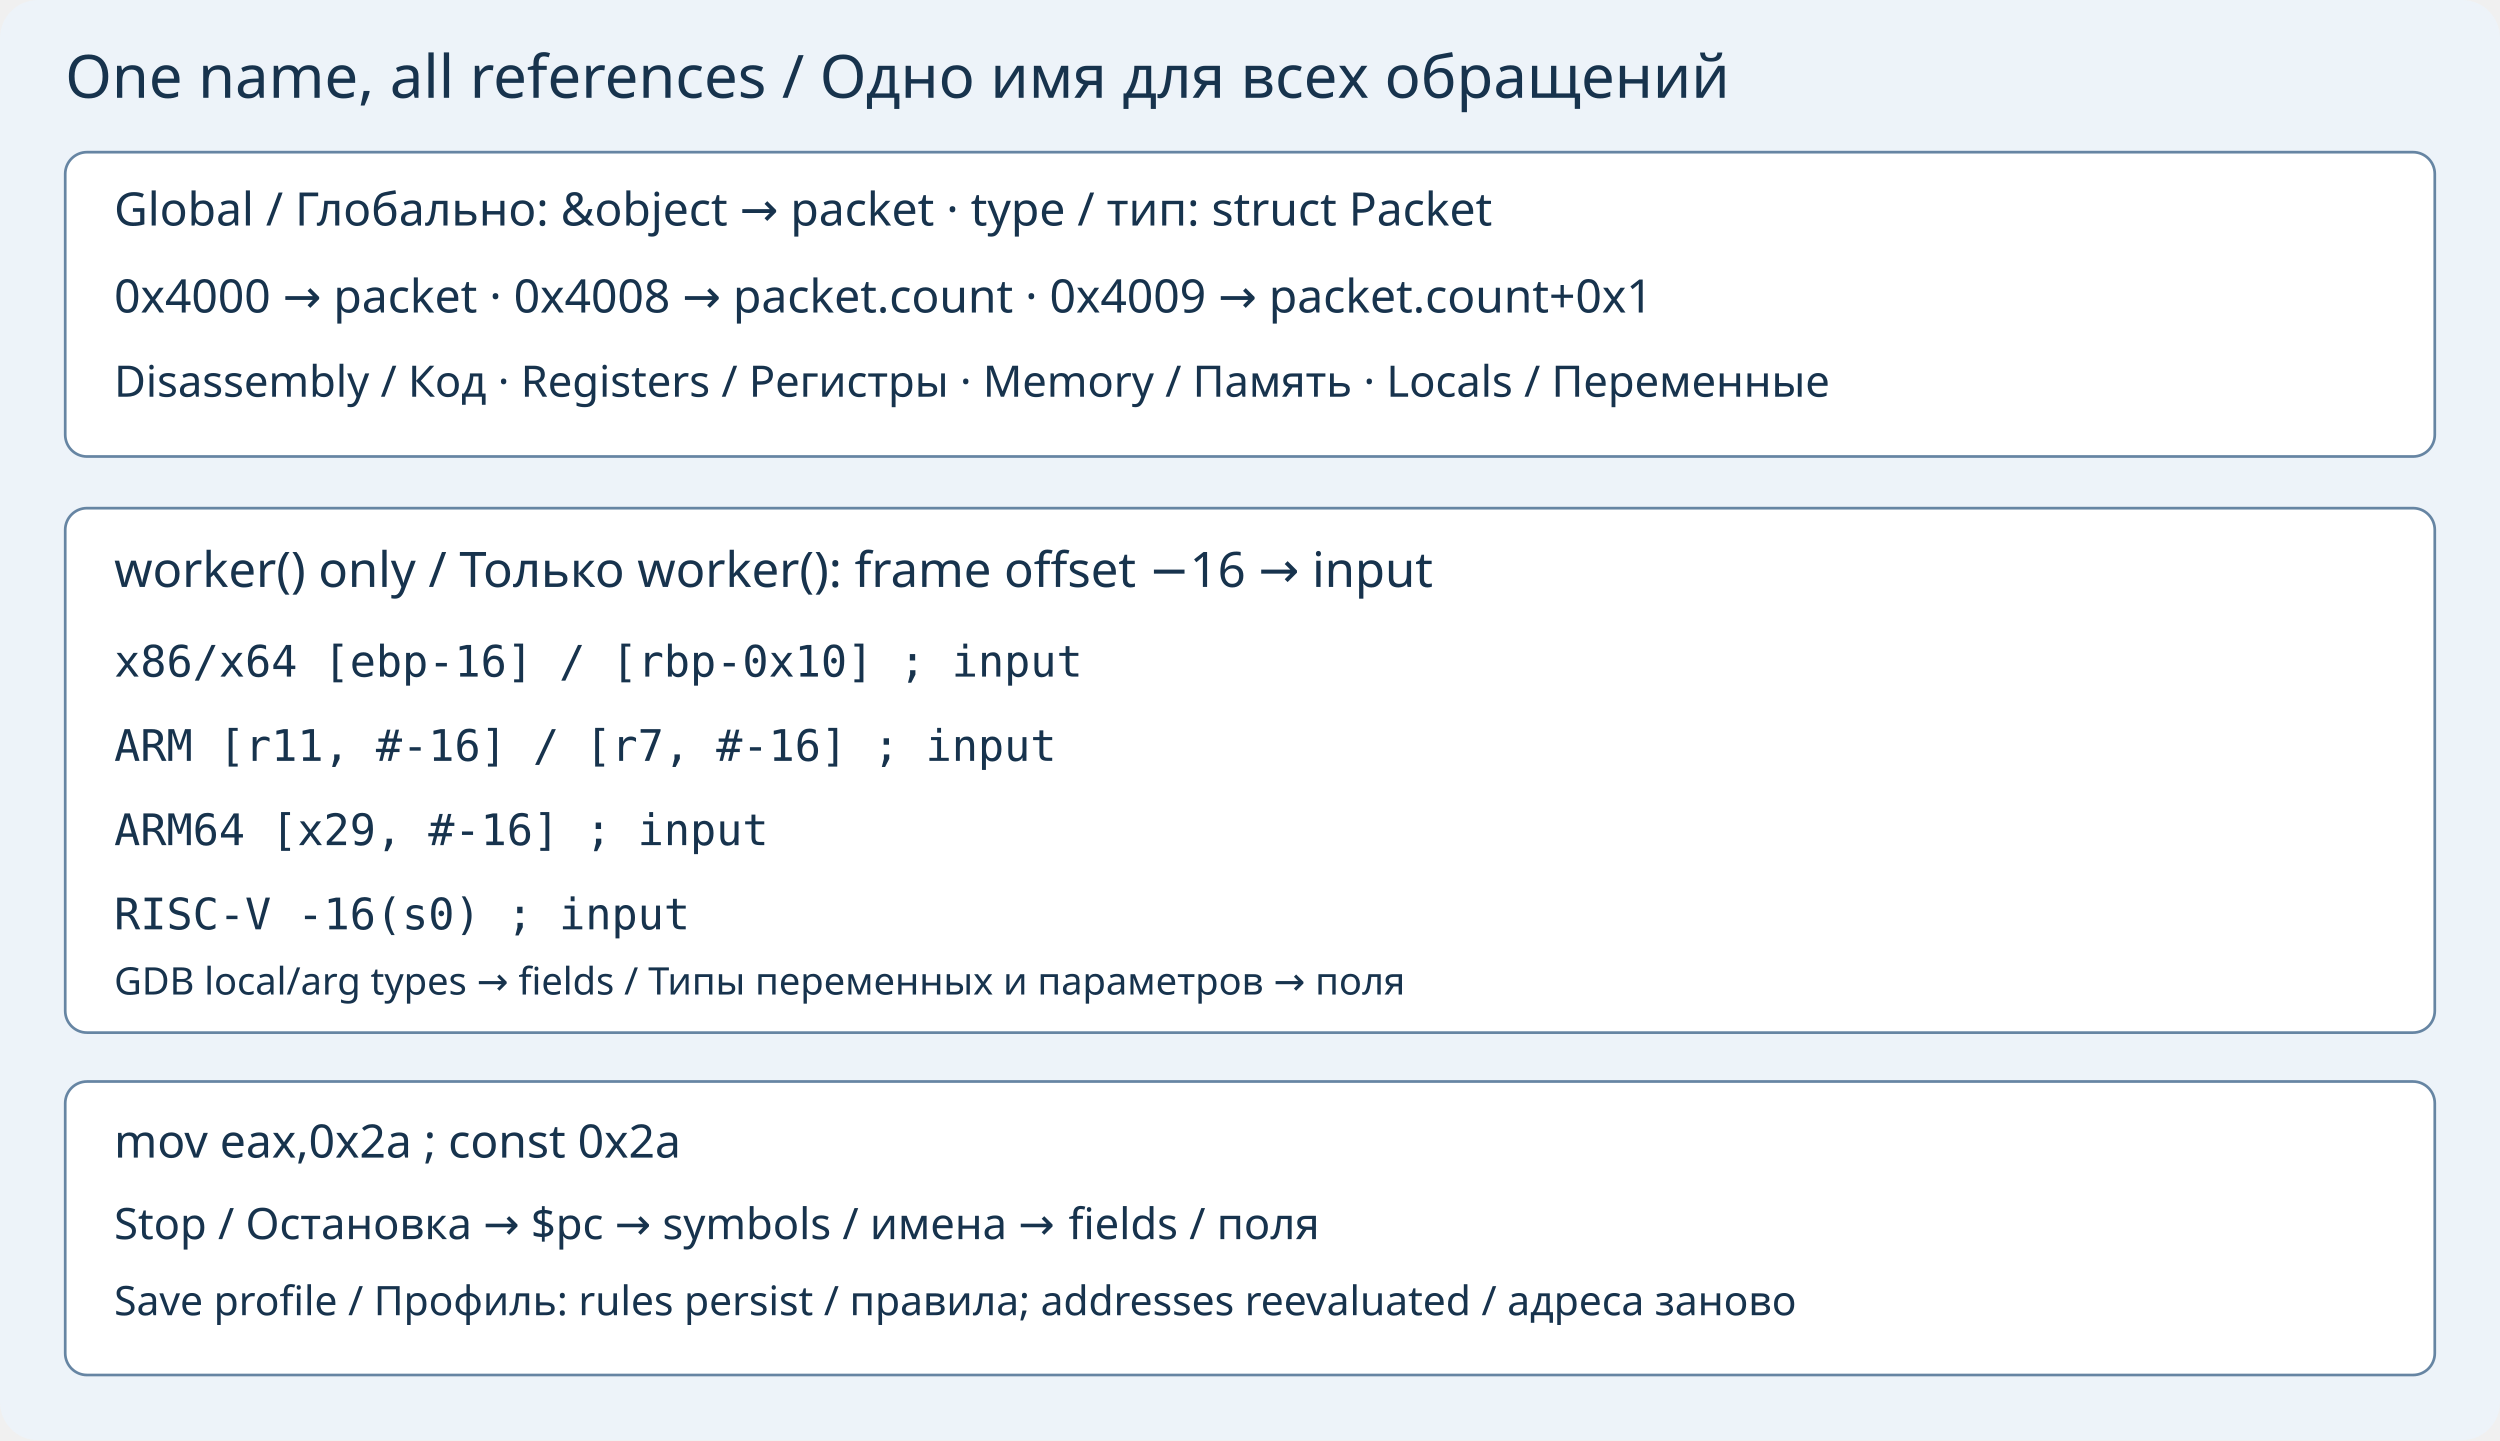
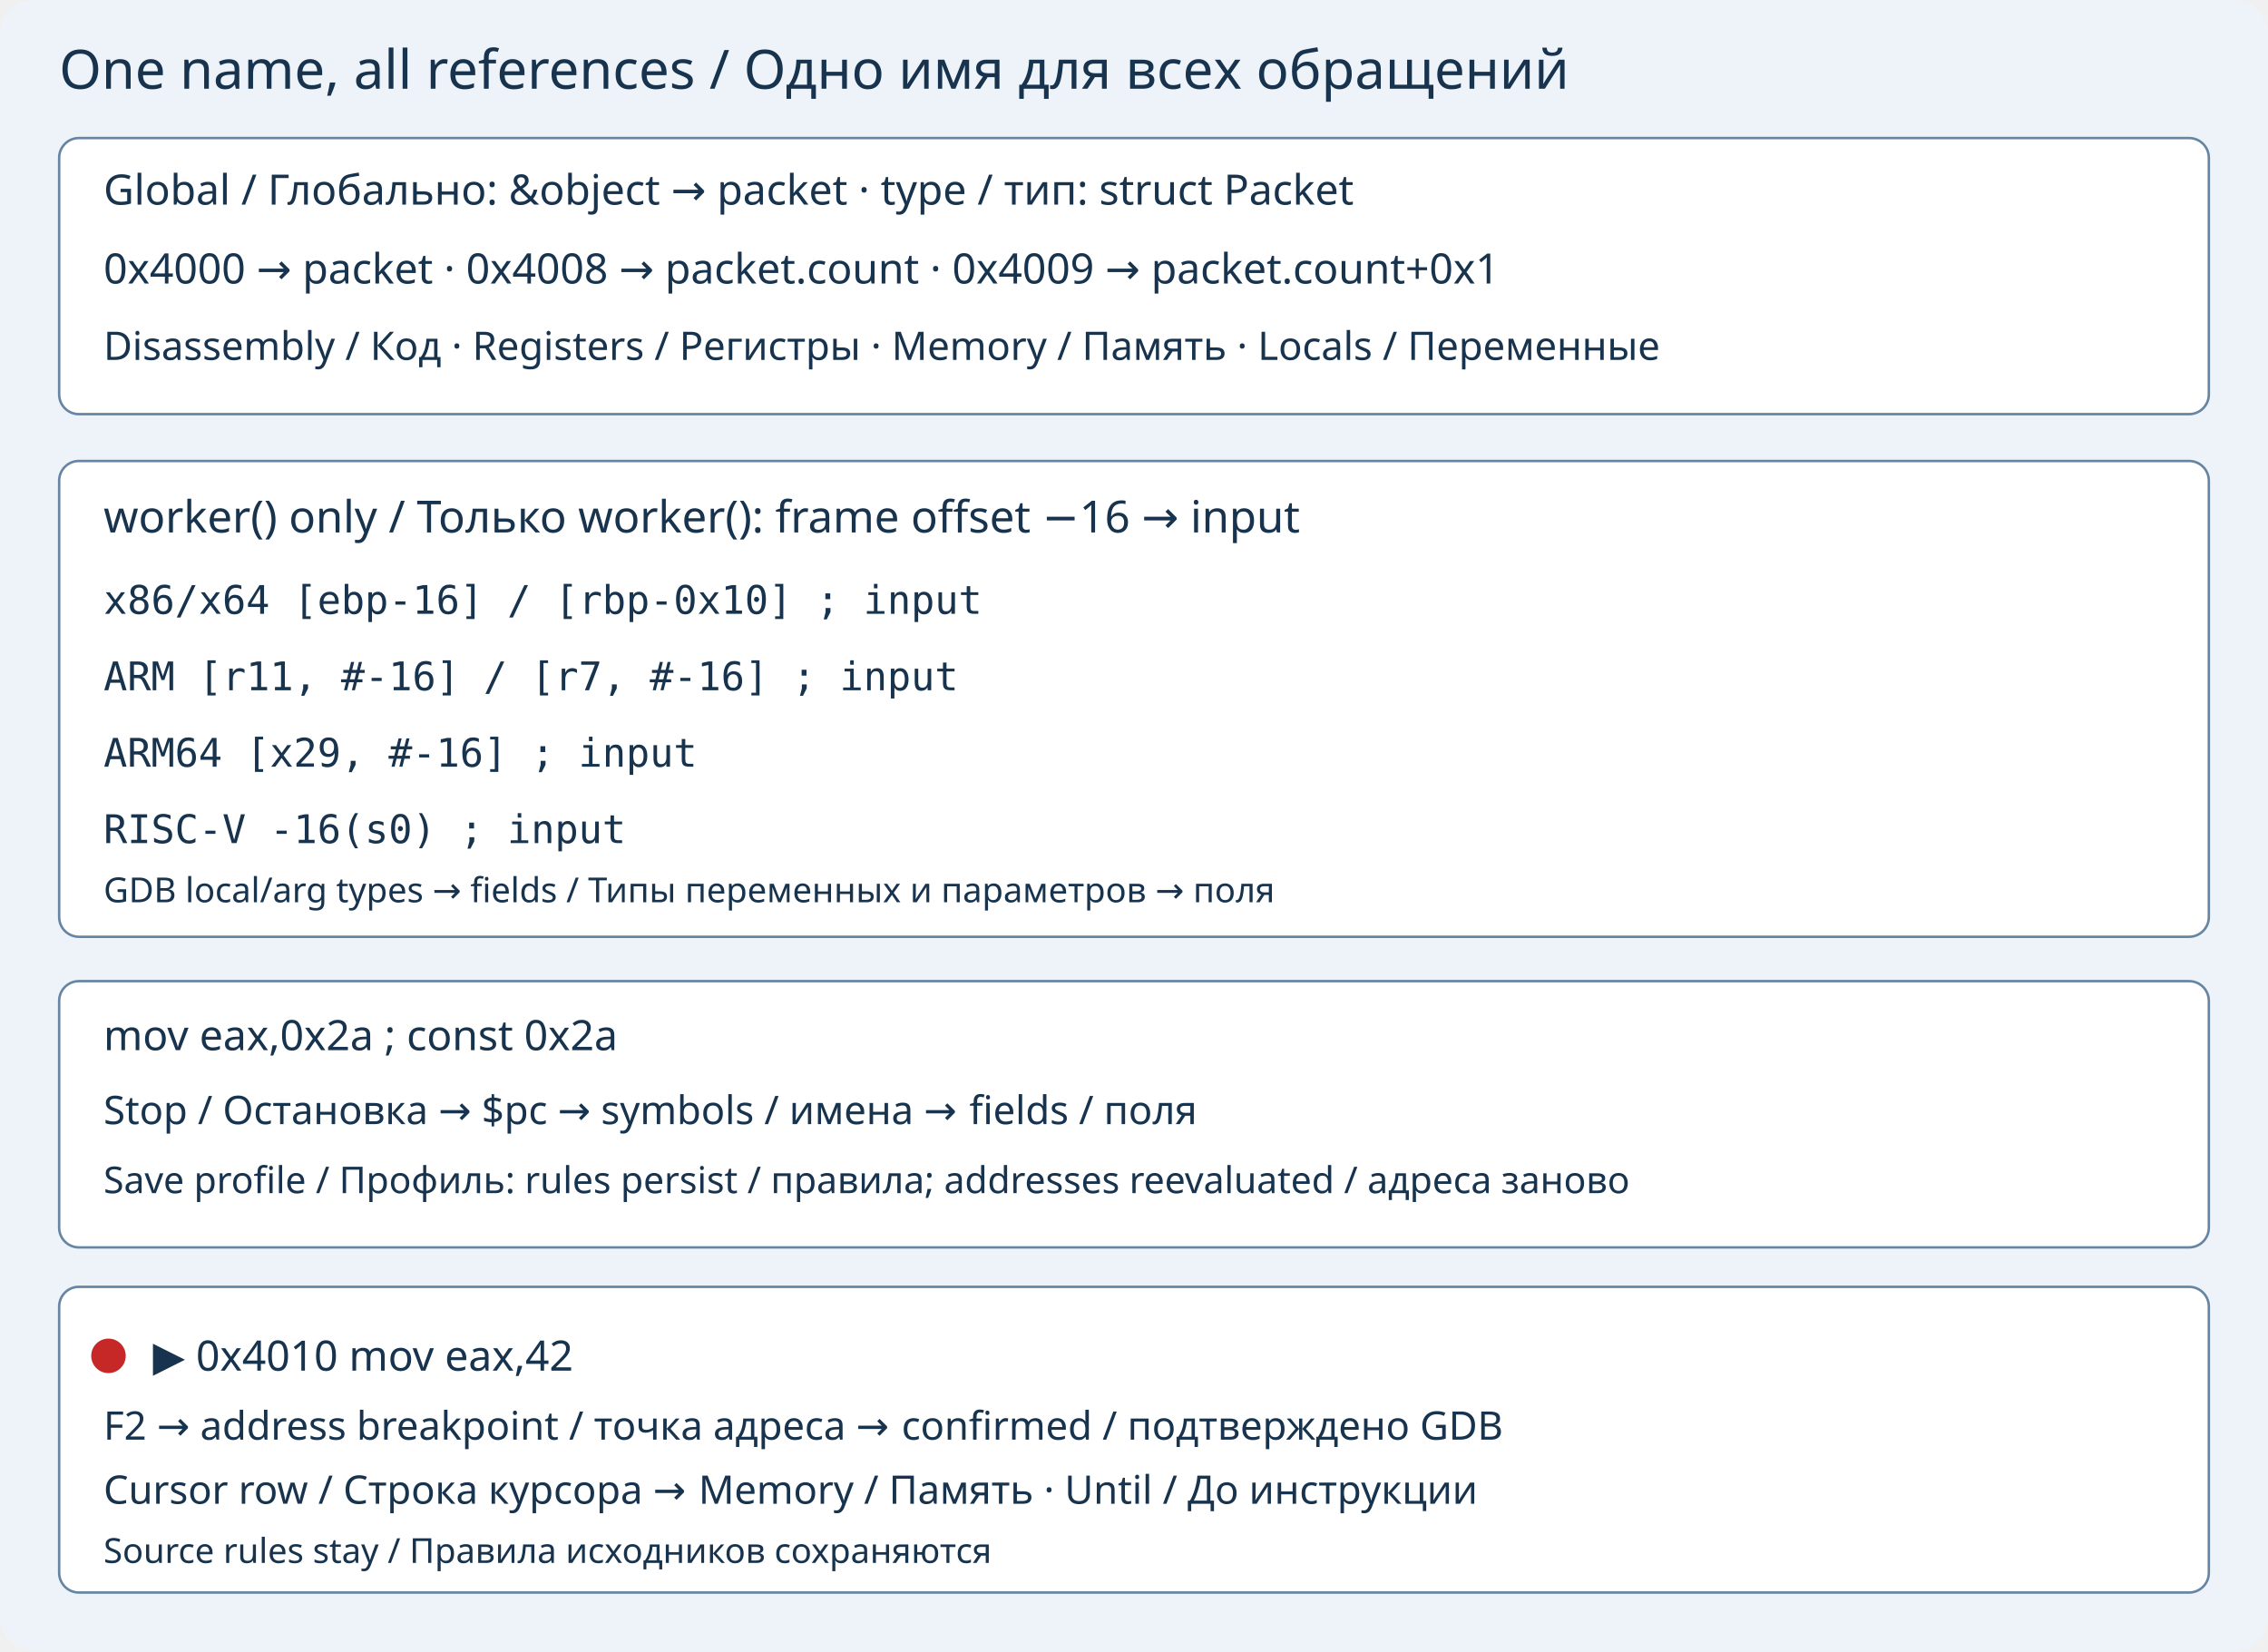
- <svg xmlns="http://www.w3.org/2000/svg" width="920" height="530" viewBox="0 0 920 530" role="img" aria-labelledby="title desc">
-   <rect width="920" height="530" rx="14" fill="#edf3f9" />
+ <svg xmlns="http://www.w3.org/2000/svg" width="920" height="670" viewBox="0 0 920 670" role="img" aria-labelledby="title desc">
+   <rect width="920" height="670" rx="14" fill="#edf3f9" />
  <g font-family="sans-serif" fill="#17334d">
    <text x="24" y="36" font-size="22">One name, all references / Одно имя для всех обращений</text>
    <rect x="24" y="56" width="872" height="112" rx="8" fill="#fff" stroke="#6685a3" />
    <text x="42" y="83" font-size="17">Global / Глобально: &amp;object → packet · type / тип: struct Packet</text>
    <text x="42" y="115" font-size="17">0x4000 → packet · 0x4008 → packet.count · 0x4009 → packet.count+0x1</text>
    <text x="42" y="146" font-size="16">Disassembly / Код · Registers / Регистры · Memory / Память · Locals / Переменные</text>
    <rect x="24" y="187" width="872" height="193" rx="8" fill="#fff" stroke="#6685a3" />
    <text x="42" y="216" font-size="18">worker() only / Только worker(): frame offset −16 → input</text>
    <g font-family="monospace" font-size="16">
      <text x="42" y="249">x86/x64   [ebp-16] / [rbp-0x10]     ; input</text>
      <text x="42" y="280">ARM       [r11, #-16] / [r7, #-16]  ; input</text>
      <text x="42" y="311">ARM64     [x29, #-16]              ; input</text>
      <text x="42" y="342">RISC-V    -16(s0)                 ; input</text>
    </g>
    <text x="42" y="366" font-size="14">GDB local/arg types → fields / Типы переменных и параметров → поля</text>
    <rect x="24" y="398" width="872" height="108" rx="8" fill="#fff" stroke="#6685a3" />
    <text x="42" y="426" font-size="17">mov eax,0x2a  ; const 0x2a</text>
    <text x="42" y="456" font-size="16">Stop / Остановка → $pc → symbols / имена → fields / поля</text>
    <text x="42" y="484" font-size="15">Save profile / Профиль: rules persist / правила; addresses reevaluated / адреса заново</text>
+     <rect x="24" y="522" width="872" height="124" rx="8" fill="#fff" stroke="#6685a3" />
+     <circle cx="44" cy="550" r="7" fill="#c62828" />
+     <text x="62" y="556" font-size="17">▶ 0x4010   mov eax,42</text>
+     <text x="42" y="584" font-size="16">F2 → address breakpoint / точка адреса → confirmed / подтверждено GDB</text>
+     <text x="42" y="610" font-size="16">Cursor row / Строка курсора → Memory / Память · Until / До инструкции</text>
+     <text x="42" y="634" font-size="14">Source rules stay / Правила исходников сохраняются</text>
  </g>
</svg>
